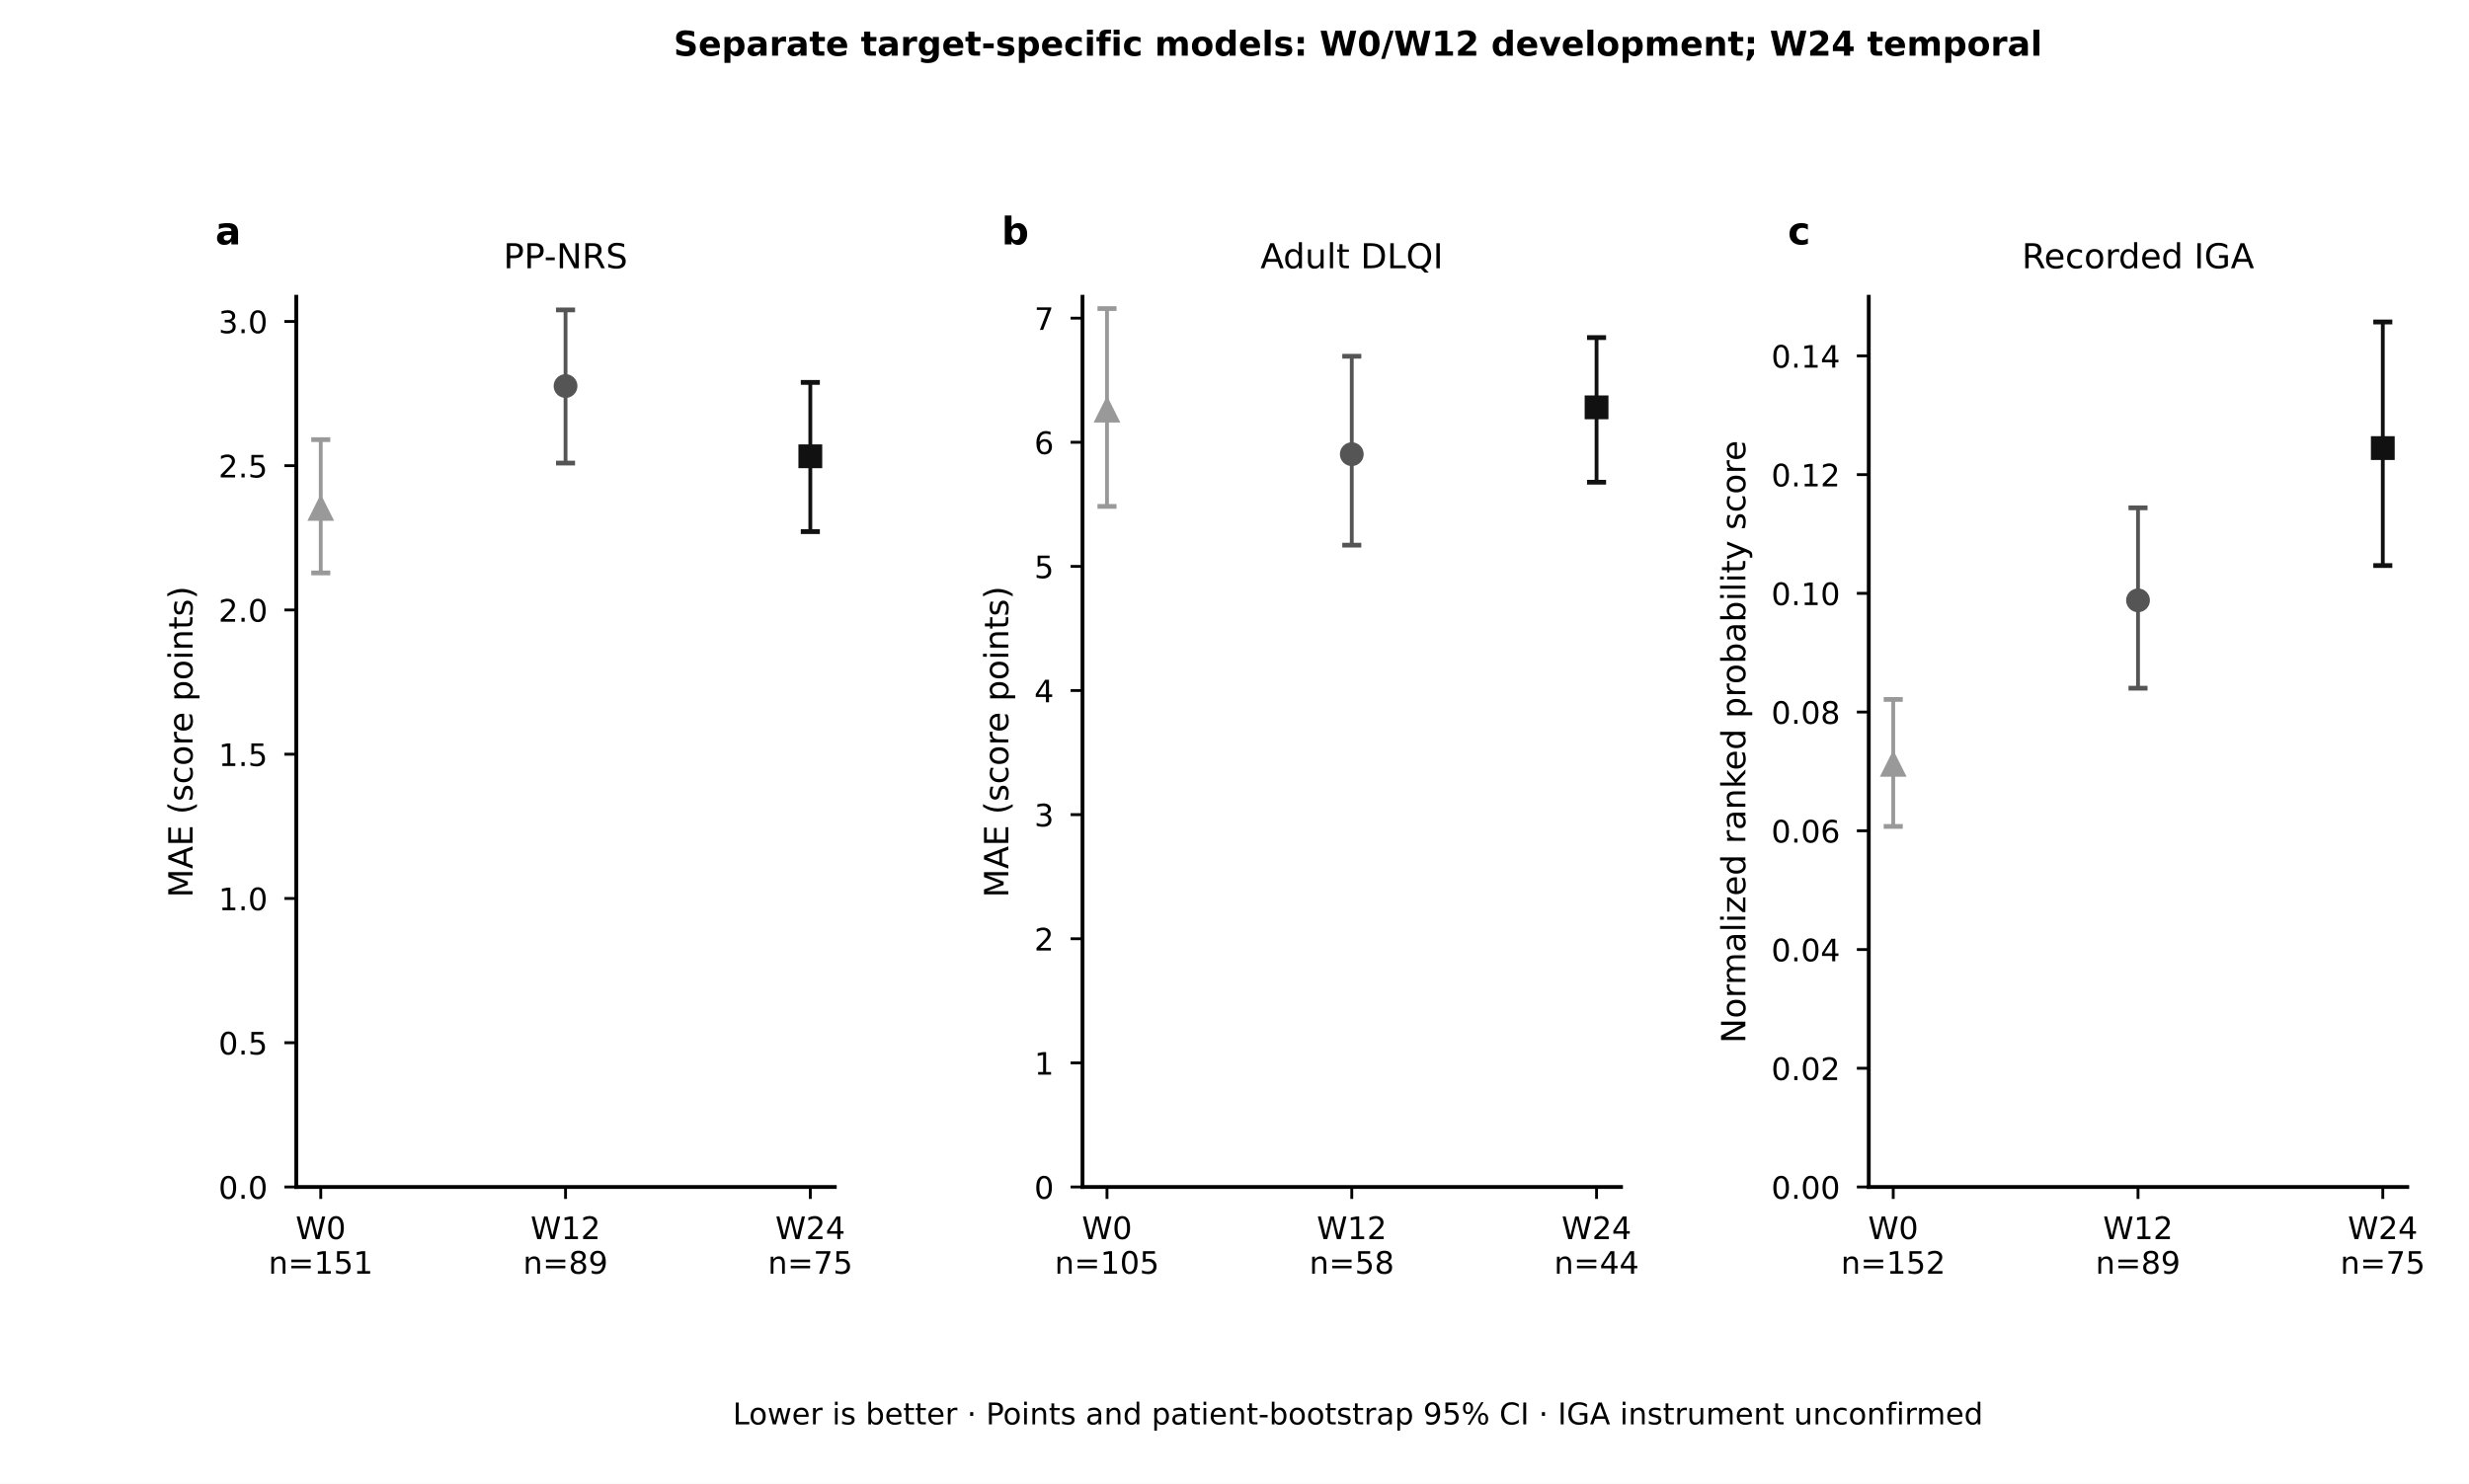
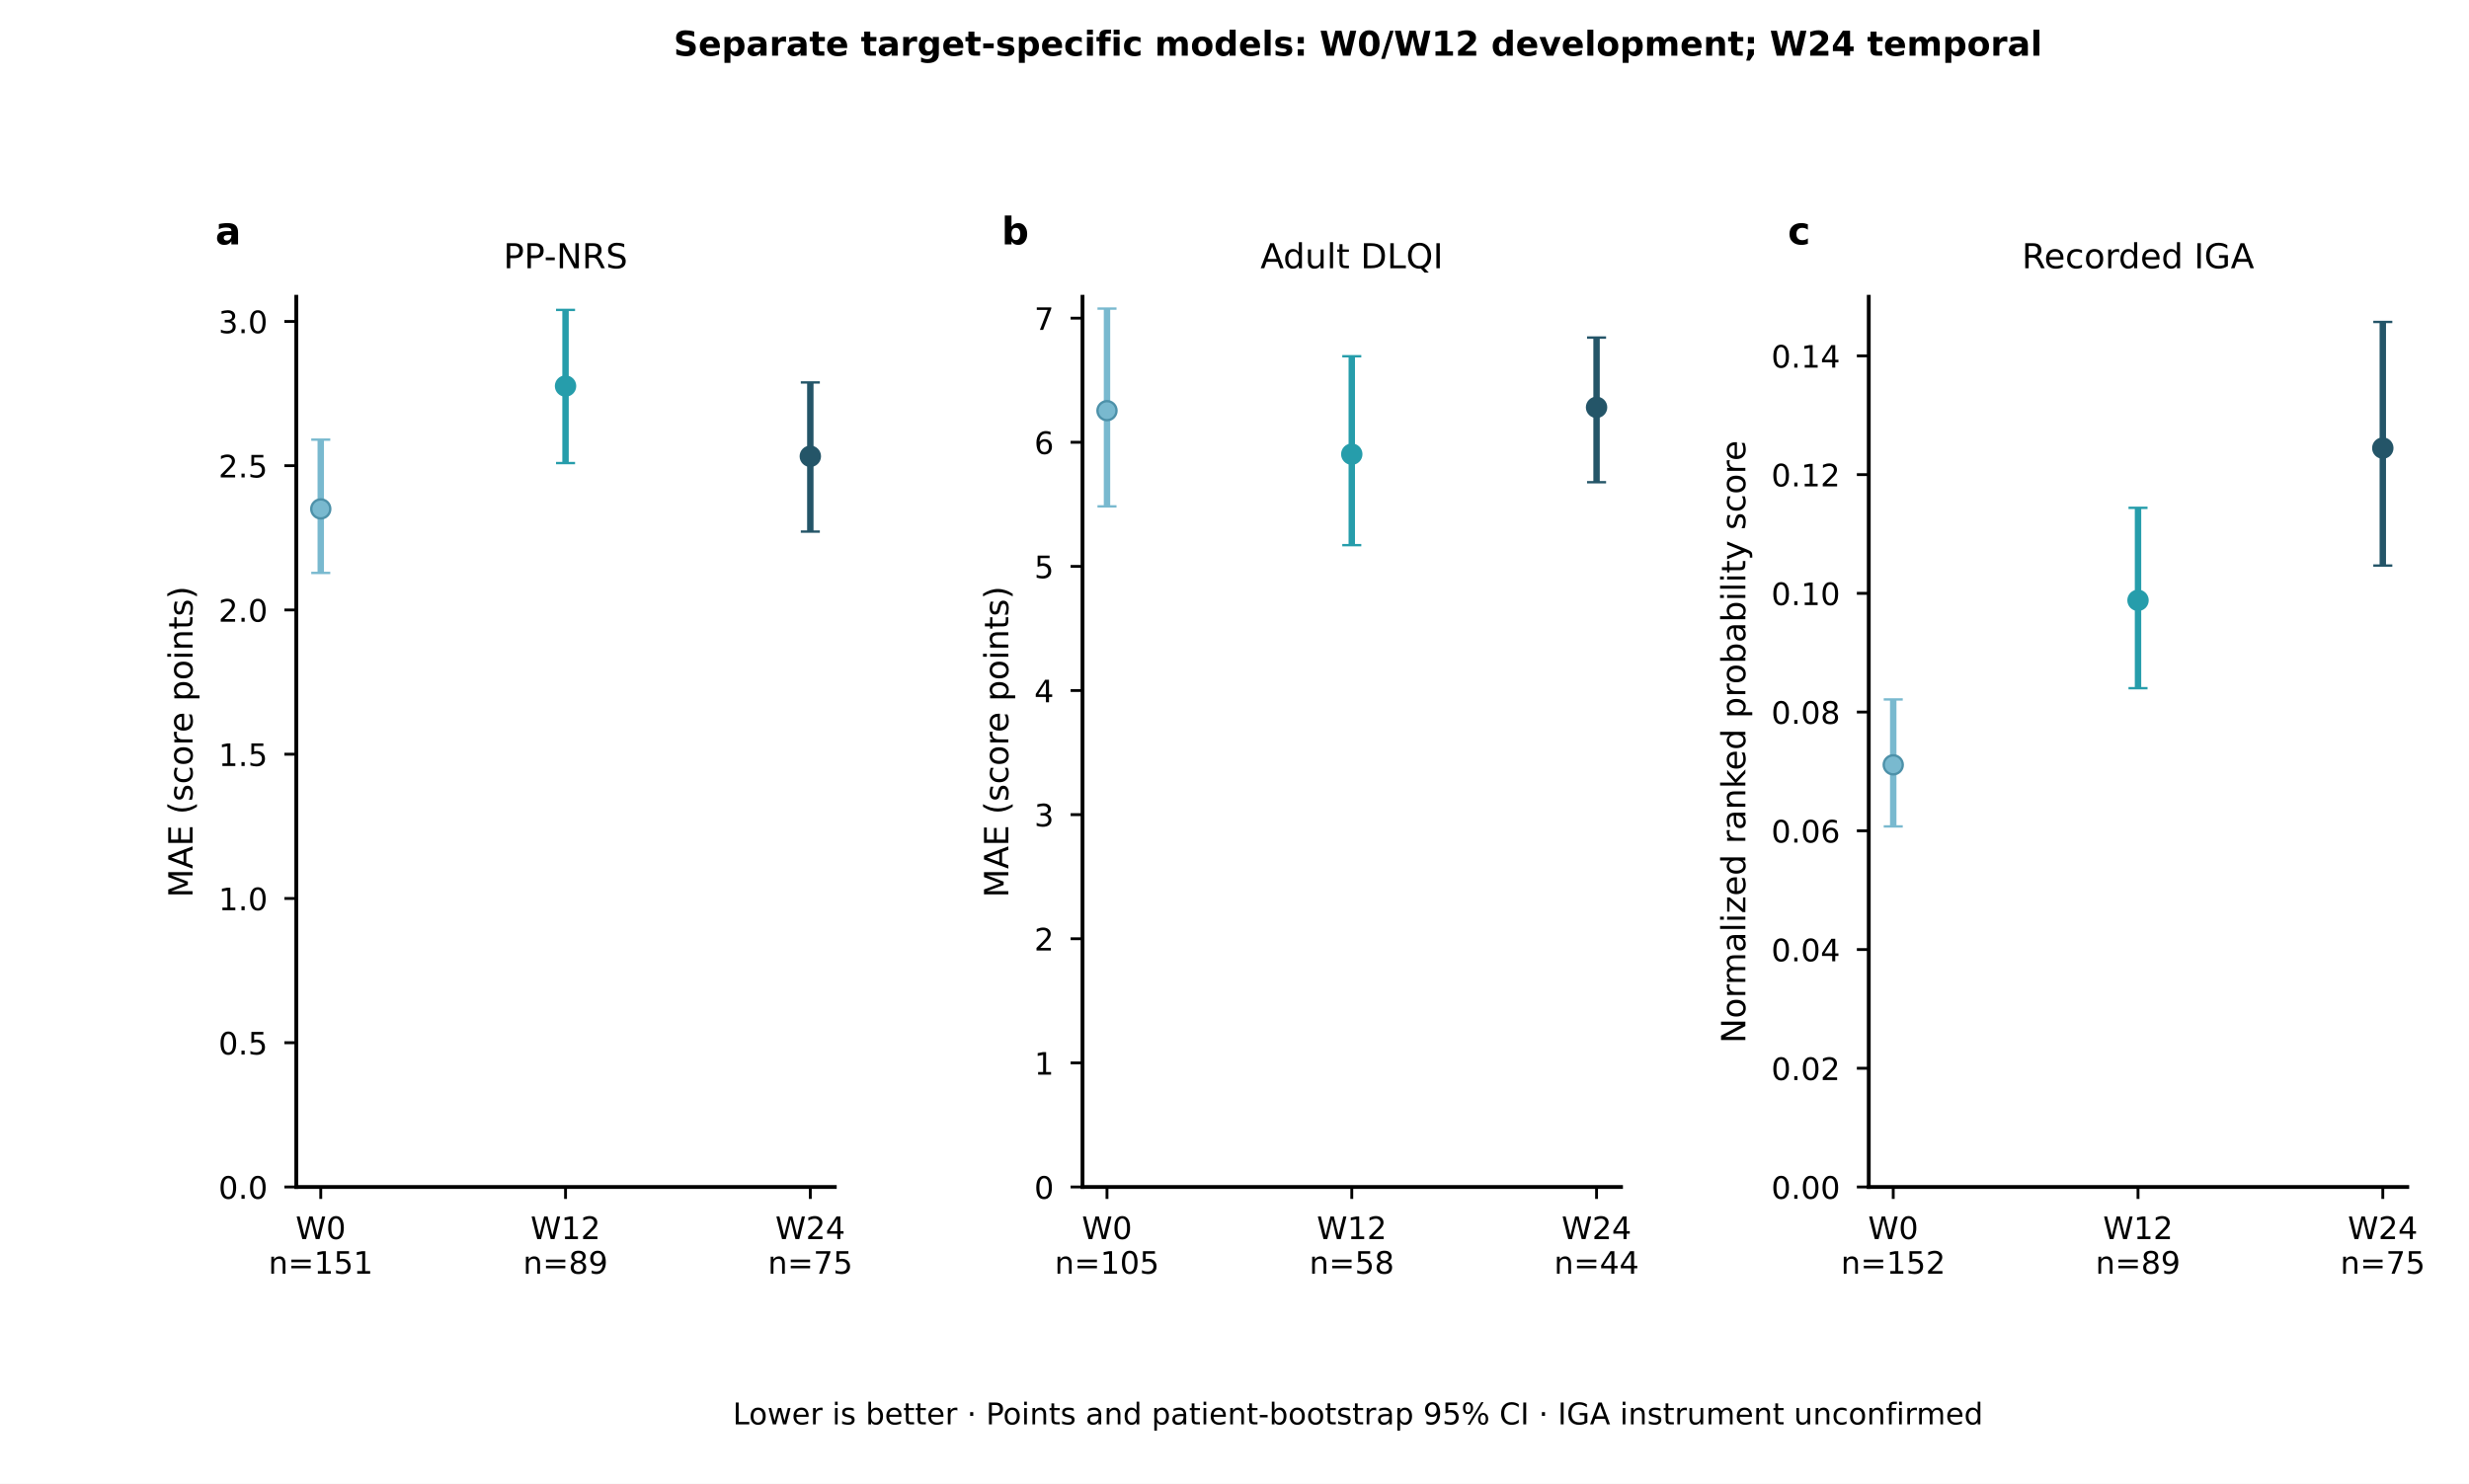
<svg xmlns="http://www.w3.org/2000/svg" xmlns:xlink="http://www.w3.org/1999/xlink" width="518.74pt" height="311.811pt" viewBox="0 0 518.74 311.811" version="1.1">
  <defs>
    <style type="text/css">*{stroke-linejoin: round; stroke-linecap: butt}</style>
  </defs>
  <g id="figure_1">
    <g id="patch_1">
      <path d="M 0 311.811  L 518.74 311.811  L 518.74 0  L 0 0  z " style="fill: #ffffff" />
    </g>
    <g id="axes_1">
      <g id="patch_2">
        <path d="M 62.249 249.449  L 175.392 249.449  L 175.392 62.362  L 62.249 62.362  z " style="fill: #ffffff" />
      </g>
      <g id="matplotlib.axis_1">
        <g id="xtick_1">
          <g id="line2d_1">
            <defs>
-               <path id="mdbdb664452" d="M 0 0  L 0 2.5  " style="stroke: #000000; stroke-width: 0.6" />
+               <path id="m03603845e8" d="M 0 0  L 0 2.5  " style="stroke: #000000; stroke-width: 0.6" />
            </defs>
            <g>
-               <use xlink:href="#mdbdb664452" x="67.392" y="249.449" style="stroke: #000000; stroke-width: 0.6" />
+               <use xlink:href="#m03603845e8" x="67.392" y="249.449" style="stroke: #000000; stroke-width: 0.6" />
            </g>
          </g>
          <g id="text_1">
            <text style="font: 6.5px 'DejaVu Sans'" transform="translate(62.11046 260.3878)">W0</text>
            <text style="font: 6.5px 'DejaVu Sans'" transform="translate(56.40519 267.6664)">n=151</text>
          </g>
        </g>
        <g id="xtick_2">
          <g id="line2d_2">
            <g>
-               <use xlink:href="#mdbdb664452" x="118.821" y="249.449" style="stroke: #000000; stroke-width: 0.6" />
+               <use xlink:href="#m03603845e8" x="118.821" y="249.449" style="stroke: #000000; stroke-width: 0.6" />
            </g>
          </g>
          <g id="text_2">
            <text style="font: 6.5px 'DejaVu Sans'" transform="translate(111.4715 260.3878)">W12</text>
            <text style="font: 6.5px 'DejaVu Sans'" transform="translate(109.9019 267.6664)">n=89</text>
          </g>
        </g>
        <g id="xtick_3">
          <g id="line2d_3">
            <g>
-               <use xlink:href="#mdbdb664452" x="170.25" y="249.449" style="stroke: #000000; stroke-width: 0.6" />
+               <use xlink:href="#m03603845e8" x="170.25" y="249.449" style="stroke: #000000; stroke-width: 0.6" />
            </g>
          </g>
          <g id="text_3">
            <text style="font: 6.5px 'DejaVu Sans'" transform="translate(162.9004 260.3878)">W24</text>
            <text style="font: 6.5px 'DejaVu Sans'" transform="translate(161.3308 267.6664)">n=75</text>
          </g>
        </g>
      </g>
      <g id="matplotlib.axis_2">
        <g id="ytick_1">
          <g id="line2d_4">
            <defs>
-               <path id="ma540583d30" d="M 0 0  L -2.5 0  " style="stroke: #000000; stroke-width: 0.6" />
+               <path id="m596a299bee" d="M 0 0  L -2.5 0  " style="stroke: #000000; stroke-width: 0.6" />
            </defs>
            <g>
-               <use xlink:href="#ma540583d30" x="62.249" y="249.449" style="stroke: #000000; stroke-width: 0.6" />
+               <use xlink:href="#m596a299bee" x="62.249" y="249.449" style="stroke: #000000; stroke-width: 0.6" />
            </g>
          </g>
          <g id="text_4">
            <text style="font: 6.5px 'DejaVu Sans'; text-anchor: end" x="56.249" y="251.918" transform="rotate(-0 56.24882 251.9183)">0.0</text>
          </g>
        </g>
        <g id="ytick_2">
          <g id="line2d_5">
            <g>
-               <use xlink:href="#ma540583d30" x="62.249" y="219.132" style="stroke: #000000; stroke-width: 0.6" />
+               <use xlink:href="#m596a299bee" x="62.249" y="219.132" style="stroke: #000000; stroke-width: 0.6" />
            </g>
          </g>
          <g id="text_5">
            <text style="font: 6.5px 'DejaVu Sans'; text-anchor: end" x="56.249" y="221.602" transform="rotate(-0 56.24882 221.6018)">0.5</text>
          </g>
        </g>
        <g id="ytick_3">
          <g id="line2d_6">
            <g>
-               <use xlink:href="#ma540583d30" x="62.249" y="188.816" style="stroke: #000000; stroke-width: 0.6" />
+               <use xlink:href="#m596a299bee" x="62.249" y="188.816" style="stroke: #000000; stroke-width: 0.6" />
            </g>
          </g>
          <g id="text_6">
            <text style="font: 6.5px 'DejaVu Sans'; text-anchor: end" x="56.249" y="191.285" transform="rotate(-0 56.24882 191.2852)">1.0</text>
          </g>
        </g>
        <g id="ytick_4">
          <g id="line2d_7">
            <g>
-               <use xlink:href="#ma540583d30" x="62.249" y="158.499" style="stroke: #000000; stroke-width: 0.6" />
+               <use xlink:href="#m596a299bee" x="62.249" y="158.499" style="stroke: #000000; stroke-width: 0.6" />
            </g>
          </g>
          <g id="text_7">
            <text style="font: 6.5px 'DejaVu Sans'; text-anchor: end" x="56.249" y="160.969" transform="rotate(-0 56.24882 160.9687)">1.5</text>
          </g>
        </g>
        <g id="ytick_5">
          <g id="line2d_8">
            <g>
-               <use xlink:href="#ma540583d30" x="62.249" y="128.183" style="stroke: #000000; stroke-width: 0.6" />
+               <use xlink:href="#m596a299bee" x="62.249" y="128.183" style="stroke: #000000; stroke-width: 0.6" />
            </g>
          </g>
          <g id="text_8">
            <text style="font: 6.5px 'DejaVu Sans'; text-anchor: end" x="56.249" y="130.652" transform="rotate(-0 56.24882 130.6522)">2.0</text>
          </g>
        </g>
        <g id="ytick_6">
          <g id="line2d_9">
            <g>
-               <use xlink:href="#ma540583d30" x="62.249" y="97.866" style="stroke: #000000; stroke-width: 0.6" />
+               <use xlink:href="#m596a299bee" x="62.249" y="97.866" style="stroke: #000000; stroke-width: 0.6" />
            </g>
          </g>
          <g id="text_9">
            <text style="font: 6.5px 'DejaVu Sans'; text-anchor: end" x="56.249" y="100.336" transform="rotate(-0 56.24882 100.3356)">2.5</text>
          </g>
        </g>
        <g id="ytick_7">
          <g id="line2d_10">
            <g>
-               <use xlink:href="#ma540583d30" x="62.249" y="67.55" style="stroke: #000000; stroke-width: 0.6" />
+               <use xlink:href="#m596a299bee" x="62.249" y="67.55" style="stroke: #000000; stroke-width: 0.6" />
            </g>
          </g>
          <g id="text_10">
            <text style="font: 6.5px 'DejaVu Sans'; text-anchor: end" x="56.249" y="70.019" transform="rotate(-0 56.24882 70.01911)">3.0</text>
          </g>
        </g>
        <g id="text_11">
          <text style="font: 7px 'DejaVu Sans'; text-anchor: middle" x="40.456" y="155.906" transform="rotate(-90 40.45601 155.9055)">MAE (score points)</text>
        </g>
      </g>
      <g id="LineCollection_1">
-         <path d="M 67.392 120.4  L 67.392 92.392  " clip-path="url(#p776636a795)" style="fill: none; stroke: #999999; stroke-width: 0.8" />
+         <path d="M 67.392 120.4  L 67.392 92.392  " clip-path="url(#pbb0f44b92b)" style="fill: none; stroke: #79b9cf; stroke-width: 1.35" />
      </g>
      <g id="line2d_11">
        <defs>
-           <path id="mdc7b68cb32" d="M 2 0  L -2 -0  " style="stroke: #999999" />
+           <path id="m34bce5c0b5" d="M 2 0  L -2 -0  " style="stroke: #79b9cf; stroke-width: 0.5" />
        </defs>
-         <g clip-path="url(#p776636a795)">
-           <use xlink:href="#mdc7b68cb32" x="67.392" y="120.4" style="fill: #999999; stroke: #999999" />
+         <g clip-path="url(#pbb0f44b92b)">
+           <use xlink:href="#m34bce5c0b5" x="67.392" y="120.4" style="fill: #79b9cf; stroke: #79b9cf; stroke-width: 0.5" />
        </g>
      </g>
      <g id="line2d_12">
-         <g clip-path="url(#p776636a795)">
-           <use xlink:href="#mdc7b68cb32" x="67.392" y="92.392" style="fill: #999999; stroke: #999999" />
+         <g clip-path="url(#pbb0f44b92b)">
+           <use xlink:href="#m34bce5c0b5" x="67.392" y="92.392" style="fill: #79b9cf; stroke: #79b9cf; stroke-width: 0.5" />
        </g>
      </g>
      <g id="LineCollection_2">
-         <path d="M 118.821 97.315  L 118.821 65.126  " clip-path="url(#p776636a795)" style="fill: none; stroke: #555555; stroke-width: 0.8" />
+         <path d="M 118.821 97.315  L 118.821 65.126  " clip-path="url(#pbb0f44b92b)" style="fill: none; stroke: #269dab; stroke-width: 1.35" />
      </g>
      <g id="line2d_13">
        <defs>
-           <path id="mad5e2e0b07" d="M 2 0  L -2 -0  " style="stroke: #555555" />
+           <path id="ma829494dc9" d="M 2 0  L -2 -0  " style="stroke: #269dab; stroke-width: 0.5" />
        </defs>
-         <g clip-path="url(#p776636a795)">
-           <use xlink:href="#mad5e2e0b07" x="118.821" y="97.315" style="fill: #555555; stroke: #555555" />
+         <g clip-path="url(#pbb0f44b92b)">
+           <use xlink:href="#ma829494dc9" x="118.821" y="97.315" style="fill: #269dab; stroke: #269dab; stroke-width: 0.5" />
        </g>
      </g>
      <g id="line2d_14">
-         <g clip-path="url(#p776636a795)">
-           <use xlink:href="#mad5e2e0b07" x="118.821" y="65.126" style="fill: #555555; stroke: #555555" />
+         <g clip-path="url(#pbb0f44b92b)">
+           <use xlink:href="#ma829494dc9" x="118.821" y="65.126" style="fill: #269dab; stroke: #269dab; stroke-width: 0.5" />
        </g>
      </g>
      <g id="LineCollection_3">
-         <path d="M 170.25 111.722  L 170.25 80.364  " clip-path="url(#p776636a795)" style="fill: none; stroke: #111111; stroke-width: 0.8" />
+         <path d="M 170.25 111.722  L 170.25 80.364  " clip-path="url(#pbb0f44b92b)" style="fill: none; stroke: #245568; stroke-width: 1.35" />
      </g>
      <g id="line2d_15">
        <defs>
-           <path id="m546380ed61" d="M 2 0  L -2 -0  " style="stroke: #111111" />
+           <path id="mb46ee877a1" d="M 2 0  L -2 -0  " style="stroke: #245568; stroke-width: 0.5" />
        </defs>
-         <g clip-path="url(#p776636a795)">
-           <use xlink:href="#m546380ed61" x="170.25" y="111.722" style="fill: #111111; stroke: #111111" />
+         <g clip-path="url(#pbb0f44b92b)">
+           <use xlink:href="#mb46ee877a1" x="170.25" y="111.722" style="fill: #245568; stroke: #245568; stroke-width: 0.5" />
        </g>
      </g>
      <g id="line2d_16">
-         <g clip-path="url(#p776636a795)">
-           <use xlink:href="#m546380ed61" x="170.25" y="80.364" style="fill: #111111; stroke: #111111" />
+         <g clip-path="url(#pbb0f44b92b)">
+           <use xlink:href="#mb46ee877a1" x="170.25" y="80.364" style="fill: #245568; stroke: #245568; stroke-width: 0.5" />
        </g>
      </g>
      <g id="line2d_17">
        <defs>
-           <path id="mab1621a4e6" d="M 0 -2  L -2 2  L 2 2  z " style="stroke: #999999; stroke-linejoin: miter" />
+           <path id="mb75687a0d6" d="M 0 2  C 0.53 2 1.039 1.789 1.414 1.414  C 1.789 1.039 2 0.53 2 0  C 2 -0.53 1.789 -1.039 1.414 -1.414  C 1.039 -1.789 0.53 -2 0 -2  C -0.53 -2 -1.039 -1.789 -1.414 -1.414  C -1.789 -1.039 -2 -0.53 -2 0  C -2 0.53 -1.789 1.039 -1.414 1.414  C -1.039 1.789 -0.53 2 0 2  z " style="stroke: #4d91a9; stroke-width: 0.5" />
        </defs>
-         <g clip-path="url(#p776636a795)">
-           <use xlink:href="#mab1621a4e6" x="67.392" y="106.948" style="fill: #999999; stroke: #999999; stroke-linejoin: miter" />
+         <g clip-path="url(#pbb0f44b92b)">
+           <use xlink:href="#mb75687a0d6" x="67.392" y="106.948" style="fill: #79b9cf; stroke: #4d91a9; stroke-width: 0.5" />
        </g>
      </g>
      <g id="line2d_18">
        <defs>
-           <path id="m9504ce3e5e" d="M 0 2  C 0.53 2 1.039 1.789 1.414 1.414  C 1.789 1.039 2 0.53 2 0  C 2 -0.53 1.789 -1.039 1.414 -1.414  C 1.039 -1.789 0.53 -2 0 -2  C -0.53 -2 -1.039 -1.789 -1.414 -1.414  C -1.789 -1.039 -2 -0.53 -2 0  C -2 0.53 -1.789 1.039 -1.414 1.414  C -1.039 1.789 -0.53 2 0 2  z " style="stroke: #555555" />
+           <path id="m7e195b3865" d="M 0 2  C 0.53 2 1.039 1.789 1.414 1.414  C 1.789 1.039 2 0.53 2 0  C 2 -0.53 1.789 -1.039 1.414 -1.414  C 1.039 -1.789 0.53 -2 0 -2  C -0.53 -2 -1.039 -1.789 -1.414 -1.414  C -1.789 -1.039 -2 -0.53 -2 0  C -2 0.53 -1.789 1.039 -1.414 1.414  C -1.039 1.789 -0.53 2 0 2  z " style="stroke: #269dab; stroke-width: 0.5" />
        </defs>
-         <g clip-path="url(#p776636a795)">
-           <use xlink:href="#m9504ce3e5e" x="118.821" y="81.128" style="fill: #555555; stroke: #555555" />
+         <g clip-path="url(#pbb0f44b92b)">
+           <use xlink:href="#m7e195b3865" x="118.821" y="81.128" style="fill: #269dab; stroke: #269dab; stroke-width: 0.5" />
        </g>
      </g>
      <g id="line2d_19">
        <defs>
-           <path id="mf631a1a71f" d="M -2 2  L 2 2  L 2 -2  L -2 -2  z " style="stroke: #111111; stroke-linejoin: miter" />
+           <path id="ma9da20306e" d="M 0 2  C 0.53 2 1.039 1.789 1.414 1.414  C 1.789 1.039 2 0.53 2 0  C 2 -0.53 1.789 -1.039 1.414 -1.414  C 1.039 -1.789 0.53 -2 0 -2  C -0.53 -2 -1.039 -1.789 -1.414 -1.414  C -1.789 -1.039 -2 -0.53 -2 0  C -2 0.53 -1.789 1.039 -1.414 1.414  C -1.039 1.789 -0.53 2 0 2  z " style="stroke: #245568; stroke-width: 0.5" />
        </defs>
-         <g clip-path="url(#p776636a795)">
-           <use xlink:href="#mf631a1a71f" x="170.25" y="95.89" style="fill: #111111; stroke: #111111; stroke-linejoin: miter" />
+         <g clip-path="url(#pbb0f44b92b)">
+           <use xlink:href="#ma9da20306e" x="170.25" y="95.89" style="fill: #245568; stroke: #245568; stroke-width: 0.5" />
        </g>
      </g>
      <g id="patch_3">
        <path d="M 62.249 249.449  L 62.249 62.362  " style="fill: none; stroke: #000000; stroke-width: 0.8; stroke-linejoin: miter; stroke-linecap: square" />
      </g>
      <g id="patch_4">
        <path d="M 62.249 249.449  L 175.392 249.449  " style="fill: none; stroke: #000000; stroke-width: 0.8; stroke-linejoin: miter; stroke-linecap: square" />
      </g>
      <g id="text_12">
        <text style="font: 700 8px 'DejaVu Sans'; text-anchor: start" x="45.249" y="51.362" transform="rotate(-0 45.24882 51.36221)">a</text>
      </g>
      <g id="text_13">
        <text style="font: 7.2px 'DejaVu Sans'; text-anchor: middle" x="118.821" y="56.362" transform="rotate(-0 118.8206 56.36221)">PP-NRS</text>
      </g>
    </g>
    <g id="axes_2">
      <g id="patch_5">
        <path d="M 227.438 249.449  L 340.582 249.449  L 340.582 62.362  L 227.438 62.362  z " style="fill: #ffffff" />
      </g>
      <g id="matplotlib.axis_3">
        <g id="xtick_4">
          <g id="line2d_20">
            <g>
-               <use xlink:href="#mdbdb664452" x="232.581" y="249.449" style="stroke: #000000; stroke-width: 0.6" />
+               <use xlink:href="#m03603845e8" x="232.581" y="249.449" style="stroke: #000000; stroke-width: 0.6" />
            </g>
          </g>
          <g id="text_14">
            <text style="font: 6.5px 'DejaVu Sans'" transform="translate(227.3001 260.3878)">W0</text>
            <text style="font: 6.5px 'DejaVu Sans'" transform="translate(221.5948 267.6664)">n=105</text>
          </g>
        </g>
        <g id="xtick_5">
          <g id="line2d_21">
            <g>
-               <use xlink:href="#mdbdb664452" x="284.01" y="249.449" style="stroke: #000000; stroke-width: 0.6" />
+               <use xlink:href="#m03603845e8" x="284.01" y="249.449" style="stroke: #000000; stroke-width: 0.6" />
            </g>
          </g>
          <g id="text_15">
            <text style="font: 6.5px 'DejaVu Sans'" transform="translate(276.6612 260.3878)">W12</text>
            <text style="font: 6.5px 'DejaVu Sans'" transform="translate(275.0915 267.6664)">n=58</text>
          </g>
        </g>
        <g id="xtick_6">
          <g id="line2d_22">
            <g>
-               <use xlink:href="#mdbdb664452" x="335.439" y="249.449" style="stroke: #000000; stroke-width: 0.6" />
+               <use xlink:href="#m03603845e8" x="335.439" y="249.449" style="stroke: #000000; stroke-width: 0.6" />
            </g>
          </g>
          <g id="text_16">
            <text style="font: 6.5px 'DejaVu Sans'" transform="translate(328.0901 260.3878)">W24</text>
            <text style="font: 6.5px 'DejaVu Sans'" transform="translate(326.5204 267.6664)">n=44</text>
          </g>
        </g>
      </g>
      <g id="matplotlib.axis_4">
        <g id="ytick_8">
          <g id="line2d_23">
            <g>
-               <use xlink:href="#ma540583d30" x="227.438" y="249.449" style="stroke: #000000; stroke-width: 0.6" />
+               <use xlink:href="#m596a299bee" x="227.438" y="249.449" style="stroke: #000000; stroke-width: 0.6" />
            </g>
          </g>
          <g id="text_17">
            <text style="font: 6.5px 'DejaVu Sans'; text-anchor: end" x="221.438" y="251.918" transform="rotate(-0 221.4384 251.9183)">0</text>
          </g>
        </g>
        <g id="ytick_9">
          <g id="line2d_24">
            <g>
-               <use xlink:href="#ma540583d30" x="227.438" y="223.365" style="stroke: #000000; stroke-width: 0.6" />
+               <use xlink:href="#m596a299bee" x="227.438" y="223.365" style="stroke: #000000; stroke-width: 0.6" />
            </g>
          </g>
          <g id="text_18">
            <text style="font: 6.5px 'DejaVu Sans'; text-anchor: end" x="221.438" y="225.834" transform="rotate(-0 221.4384 225.8344)">1</text>
          </g>
        </g>
        <g id="ytick_10">
          <g id="line2d_25">
            <g>
-               <use xlink:href="#ma540583d30" x="227.438" y="197.281" style="stroke: #000000; stroke-width: 0.6" />
+               <use xlink:href="#m596a299bee" x="227.438" y="197.281" style="stroke: #000000; stroke-width: 0.6" />
            </g>
          </g>
          <g id="text_19">
            <text style="font: 6.5px 'DejaVu Sans'; text-anchor: end" x="221.438" y="199.75" transform="rotate(-0 221.4384 199.7504)">2</text>
          </g>
        </g>
        <g id="ytick_11">
          <g id="line2d_26">
            <g>
-               <use xlink:href="#ma540583d30" x="227.438" y="171.197" style="stroke: #000000; stroke-width: 0.6" />
+               <use xlink:href="#m596a299bee" x="227.438" y="171.197" style="stroke: #000000; stroke-width: 0.6" />
            </g>
          </g>
          <g id="text_20">
            <text style="font: 6.5px 'DejaVu Sans'; text-anchor: end" x="221.438" y="173.666" transform="rotate(-0 221.4384 173.6665)">3</text>
          </g>
        </g>
        <g id="ytick_12">
          <g id="line2d_27">
            <g>
-               <use xlink:href="#ma540583d30" x="227.438" y="145.113" style="stroke: #000000; stroke-width: 0.6" />
+               <use xlink:href="#m596a299bee" x="227.438" y="145.113" style="stroke: #000000; stroke-width: 0.6" />
            </g>
          </g>
          <g id="text_21">
            <text style="font: 6.5px 'DejaVu Sans'; text-anchor: end" x="221.438" y="147.583" transform="rotate(-0 221.4384 147.5825)">4</text>
          </g>
        </g>
        <g id="ytick_13">
          <g id="line2d_28">
            <g>
-               <use xlink:href="#ma540583d30" x="227.438" y="119.029" style="stroke: #000000; stroke-width: 0.6" />
+               <use xlink:href="#m596a299bee" x="227.438" y="119.029" style="stroke: #000000; stroke-width: 0.6" />
            </g>
          </g>
          <g id="text_22">
            <text style="font: 6.5px 'DejaVu Sans'; text-anchor: end" x="221.438" y="121.499" transform="rotate(-0 221.4384 121.4986)">5</text>
          </g>
        </g>
        <g id="ytick_14">
          <g id="line2d_29">
            <g>
-               <use xlink:href="#ma540583d30" x="227.438" y="92.945" style="stroke: #000000; stroke-width: 0.6" />
+               <use xlink:href="#m596a299bee" x="227.438" y="92.945" style="stroke: #000000; stroke-width: 0.6" />
            </g>
          </g>
          <g id="text_23">
            <text style="font: 6.5px 'DejaVu Sans'; text-anchor: end" x="221.438" y="95.415" transform="rotate(-0 221.4384 95.41462)">6</text>
          </g>
        </g>
        <g id="ytick_15">
          <g id="line2d_30">
            <g>
-               <use xlink:href="#ma540583d30" x="227.438" y="66.861" style="stroke: #000000; stroke-width: 0.6" />
+               <use xlink:href="#m596a299bee" x="227.438" y="66.861" style="stroke: #000000; stroke-width: 0.6" />
            </g>
          </g>
          <g id="text_24">
            <text style="font: 6.5px 'DejaVu Sans'; text-anchor: end" x="221.438" y="69.331" transform="rotate(-0 221.4384 69.33067)">7</text>
          </g>
        </g>
        <g id="text_25">
          <text style="font: 7px 'DejaVu Sans'; text-anchor: middle" x="211.847" y="155.906" transform="rotate(-90 211.847 155.9055)">MAE (score points)</text>
        </g>
      </g>
      <g id="LineCollection_4">
-         <path d="M 232.581 106.415  L 232.581 64.848  " clip-path="url(#p805b718a50)" style="fill: none; stroke: #999999; stroke-width: 0.8" />
+         <path d="M 232.581 106.415  L 232.581 64.848  " clip-path="url(#p18b8a210c7)" style="fill: none; stroke: #79b9cf; stroke-width: 1.35" />
      </g>
      <g id="line2d_31">
-         <g clip-path="url(#p805b718a50)">
-           <use xlink:href="#mdc7b68cb32" x="232.581" y="106.415" style="fill: #999999; stroke: #999999" />
+         <g clip-path="url(#p18b8a210c7)">
+           <use xlink:href="#m34bce5c0b5" x="232.581" y="106.415" style="fill: #79b9cf; stroke: #79b9cf; stroke-width: 0.5" />
        </g>
      </g>
      <g id="line2d_32">
-         <g clip-path="url(#p805b718a50)">
-           <use xlink:href="#mdc7b68cb32" x="232.581" y="64.848" style="fill: #999999; stroke: #999999" />
+         <g clip-path="url(#p18b8a210c7)">
+           <use xlink:href="#m34bce5c0b5" x="232.581" y="64.848" style="fill: #79b9cf; stroke: #79b9cf; stroke-width: 0.5" />
        </g>
      </g>
      <g id="LineCollection_5">
-         <path d="M 284.01 114.57  L 284.01 74.863  " clip-path="url(#p805b718a50)" style="fill: none; stroke: #555555; stroke-width: 0.8" />
+         <path d="M 284.01 114.57  L 284.01 74.863  " clip-path="url(#p18b8a210c7)" style="fill: none; stroke: #269dab; stroke-width: 1.35" />
      </g>
      <g id="line2d_33">
-         <g clip-path="url(#p805b718a50)">
-           <use xlink:href="#mad5e2e0b07" x="284.01" y="114.57" style="fill: #555555; stroke: #555555" />
+         <g clip-path="url(#p18b8a210c7)">
+           <use xlink:href="#ma829494dc9" x="284.01" y="114.57" style="fill: #269dab; stroke: #269dab; stroke-width: 0.5" />
        </g>
      </g>
      <g id="line2d_34">
-         <g clip-path="url(#p805b718a50)">
-           <use xlink:href="#mad5e2e0b07" x="284.01" y="74.863" style="fill: #555555; stroke: #555555" />
+         <g clip-path="url(#p18b8a210c7)">
+           <use xlink:href="#ma829494dc9" x="284.01" y="74.863" style="fill: #269dab; stroke: #269dab; stroke-width: 0.5" />
        </g>
      </g>
      <g id="LineCollection_6">
-         <path d="M 335.439 101.342  L 335.439 70.943  " clip-path="url(#p805b718a50)" style="fill: none; stroke: #111111; stroke-width: 0.8" />
+         <path d="M 335.439 101.342  L 335.439 70.943  " clip-path="url(#p18b8a210c7)" style="fill: none; stroke: #245568; stroke-width: 1.35" />
      </g>
      <g id="line2d_35">
-         <g clip-path="url(#p805b718a50)">
-           <use xlink:href="#m546380ed61" x="335.439" y="101.342" style="fill: #111111; stroke: #111111" />
+         <g clip-path="url(#p18b8a210c7)">
+           <use xlink:href="#mb46ee877a1" x="335.439" y="101.342" style="fill: #245568; stroke: #245568; stroke-width: 0.5" />
        </g>
      </g>
      <g id="line2d_36">
-         <g clip-path="url(#p805b718a50)">
-           <use xlink:href="#m546380ed61" x="335.439" y="70.943" style="fill: #111111; stroke: #111111" />
+         <g clip-path="url(#p18b8a210c7)">
+           <use xlink:href="#mb46ee877a1" x="335.439" y="70.943" style="fill: #245568; stroke: #245568; stroke-width: 0.5" />
        </g>
      </g>
      <g id="line2d_37">
-         <g clip-path="url(#p805b718a50)">
-           <use xlink:href="#mab1621a4e6" x="232.581" y="86.301" style="fill: #999999; stroke: #999999; stroke-linejoin: miter" />
+         <g clip-path="url(#p18b8a210c7)">
+           <use xlink:href="#mb75687a0d6" x="232.581" y="86.301" style="fill: #79b9cf; stroke: #4d91a9; stroke-width: 0.5" />
        </g>
      </g>
      <g id="line2d_38">
-         <g clip-path="url(#p805b718a50)">
-           <use xlink:href="#m9504ce3e5e" x="284.01" y="95.446" style="fill: #555555; stroke: #555555" />
+         <g clip-path="url(#p18b8a210c7)">
+           <use xlink:href="#m7e195b3865" x="284.01" y="95.446" style="fill: #269dab; stroke: #269dab; stroke-width: 0.5" />
        </g>
      </g>
      <g id="line2d_39">
-         <g clip-path="url(#p805b718a50)">
-           <use xlink:href="#mf631a1a71f" x="335.439" y="85.605" style="fill: #111111; stroke: #111111; stroke-linejoin: miter" />
+         <g clip-path="url(#p18b8a210c7)">
+           <use xlink:href="#ma9da20306e" x="335.439" y="85.605" style="fill: #245568; stroke: #245568; stroke-width: 0.5" />
        </g>
      </g>
      <g id="patch_6">
        <path d="M 227.438 249.449  L 227.438 62.362  " style="fill: none; stroke: #000000; stroke-width: 0.8; stroke-linejoin: miter; stroke-linecap: square" />
      </g>
      <g id="patch_7">
        <path d="M 227.438 249.449  L 340.582 249.449  " style="fill: none; stroke: #000000; stroke-width: 0.8; stroke-linejoin: miter; stroke-linecap: square" />
      </g>
      <g id="text_26">
        <text style="font: 700 8px 'DejaVu Sans'; text-anchor: start" x="210.438" y="51.362" transform="rotate(-0 210.4384 51.36221)">b</text>
      </g>
      <g id="text_27">
        <text style="font: 7.2px 'DejaVu Sans'; text-anchor: middle" x="284.01" y="56.362" transform="rotate(-0 284.0102 56.36221)">Adult DLQI</text>
      </g>
    </g>
    <g id="axes_3">
      <g id="patch_8">
        <path d="M 392.628 249.449  L 505.772 249.449  L 505.772 62.362  L 392.628 62.362  z " style="fill: #ffffff" />
      </g>
      <g id="matplotlib.axis_5">
        <g id="xtick_7">
          <g id="line2d_40">
            <g>
-               <use xlink:href="#mdbdb664452" x="397.771" y="249.449" style="stroke: #000000; stroke-width: 0.6" />
+               <use xlink:href="#m03603845e8" x="397.771" y="249.449" style="stroke: #000000; stroke-width: 0.6" />
            </g>
          </g>
          <g id="text_28">
            <text style="font: 6.5px 'DejaVu Sans'" transform="translate(392.4897 260.3878)">W0</text>
            <text style="font: 6.5px 'DejaVu Sans'" transform="translate(386.7844 267.6664)">n=152</text>
          </g>
        </g>
        <g id="xtick_8">
          <g id="line2d_41">
            <g>
-               <use xlink:href="#mdbdb664452" x="449.2" y="249.449" style="stroke: #000000; stroke-width: 0.6" />
+               <use xlink:href="#m03603845e8" x="449.2" y="249.449" style="stroke: #000000; stroke-width: 0.6" />
            </g>
          </g>
          <g id="text_29">
            <text style="font: 6.5px 'DejaVu Sans'" transform="translate(441.8508 260.3878)">W12</text>
            <text style="font: 6.5px 'DejaVu Sans'" transform="translate(440.2812 267.6664)">n=89</text>
          </g>
        </g>
        <g id="xtick_9">
          <g id="line2d_42">
            <g>
-               <use xlink:href="#mdbdb664452" x="500.629" y="249.449" style="stroke: #000000; stroke-width: 0.6" />
+               <use xlink:href="#m03603845e8" x="500.629" y="249.449" style="stroke: #000000; stroke-width: 0.6" />
            </g>
          </g>
          <g id="text_30">
            <text style="font: 6.5px 'DejaVu Sans'" transform="translate(493.2797 260.3878)">W24</text>
            <text style="font: 6.5px 'DejaVu Sans'" transform="translate(491.7101 267.6664)">n=75</text>
          </g>
        </g>
      </g>
      <g id="matplotlib.axis_6">
        <g id="ytick_16">
          <g id="line2d_43">
            <g>
-               <use xlink:href="#ma540583d30" x="392.628" y="249.449" style="stroke: #000000; stroke-width: 0.6" />
+               <use xlink:href="#m596a299bee" x="392.628" y="249.449" style="stroke: #000000; stroke-width: 0.6" />
            </g>
          </g>
          <g id="text_31">
            <text style="font: 6.5px 'DejaVu Sans'; text-anchor: end" x="386.628" y="251.918" transform="rotate(-0 386.6281 251.9183)">0.00</text>
          </g>
        </g>
        <g id="ytick_17">
          <g id="line2d_44">
            <g>
-               <use xlink:href="#ma540583d30" x="392.628" y="224.497" style="stroke: #000000; stroke-width: 0.6" />
+               <use xlink:href="#m596a299bee" x="392.628" y="224.497" style="stroke: #000000; stroke-width: 0.6" />
            </g>
          </g>
          <g id="text_32">
            <text style="font: 6.5px 'DejaVu Sans'; text-anchor: end" x="386.628" y="226.967" transform="rotate(-0 386.6281 226.9667)">0.02</text>
          </g>
        </g>
        <g id="ytick_18">
          <g id="line2d_45">
            <g>
-               <use xlink:href="#ma540583d30" x="392.628" y="199.546" style="stroke: #000000; stroke-width: 0.6" />
+               <use xlink:href="#m596a299bee" x="392.628" y="199.546" style="stroke: #000000; stroke-width: 0.6" />
            </g>
          </g>
          <g id="text_33">
            <text style="font: 6.5px 'DejaVu Sans'; text-anchor: end" x="386.628" y="202.015" transform="rotate(-0 386.6281 202.015)">0.04</text>
          </g>
        </g>
        <g id="ytick_19">
          <g id="line2d_46">
            <g>
-               <use xlink:href="#ma540583d30" x="392.628" y="174.594" style="stroke: #000000; stroke-width: 0.6" />
+               <use xlink:href="#m596a299bee" x="392.628" y="174.594" style="stroke: #000000; stroke-width: 0.6" />
            </g>
          </g>
          <g id="text_34">
            <text style="font: 6.5px 'DejaVu Sans'; text-anchor: end" x="386.628" y="177.063" transform="rotate(-0 386.6281 177.0634)">0.06</text>
          </g>
        </g>
        <g id="ytick_20">
          <g id="line2d_47">
            <g>
-               <use xlink:href="#ma540583d30" x="392.628" y="149.642" style="stroke: #000000; stroke-width: 0.6" />
+               <use xlink:href="#m596a299bee" x="392.628" y="149.642" style="stroke: #000000; stroke-width: 0.6" />
            </g>
          </g>
          <g id="text_35">
            <text style="font: 6.5px 'DejaVu Sans'; text-anchor: end" x="386.628" y="152.112" transform="rotate(-0 386.6281 152.1117)">0.08</text>
          </g>
        </g>
        <g id="ytick_21">
          <g id="line2d_48">
            <g>
-               <use xlink:href="#ma540583d30" x="392.628" y="124.691" style="stroke: #000000; stroke-width: 0.6" />
+               <use xlink:href="#m596a299bee" x="392.628" y="124.691" style="stroke: #000000; stroke-width: 0.6" />
            </g>
          </g>
          <g id="text_36">
            <text style="font: 6.5px 'DejaVu Sans'; text-anchor: end" x="386.628" y="127.16" transform="rotate(-0 386.6281 127.1601)">0.10</text>
          </g>
        </g>
        <g id="ytick_22">
          <g id="line2d_49">
            <g>
-               <use xlink:href="#ma540583d30" x="392.628" y="99.739" style="stroke: #000000; stroke-width: 0.6" />
+               <use xlink:href="#m596a299bee" x="392.628" y="99.739" style="stroke: #000000; stroke-width: 0.6" />
            </g>
          </g>
          <g id="text_37">
            <text style="font: 6.5px 'DejaVu Sans'; text-anchor: end" x="386.628" y="102.208" transform="rotate(-0 386.6281 102.2084)">0.12</text>
          </g>
        </g>
        <g id="ytick_23">
          <g id="line2d_50">
            <g>
-               <use xlink:href="#ma540583d30" x="392.628" y="74.787" style="stroke: #000000; stroke-width: 0.6" />
+               <use xlink:href="#m596a299bee" x="392.628" y="74.787" style="stroke: #000000; stroke-width: 0.6" />
            </g>
          </g>
          <g id="text_38">
            <text style="font: 6.5px 'DejaVu Sans'; text-anchor: end" x="386.628" y="77.257" transform="rotate(-0 386.6281 77.25676)">0.14</text>
          </g>
        </g>
        <g id="text_39">
          <text style="font: 7px 'DejaVu Sans'; text-anchor: middle" x="366.7" y="155.906" transform="rotate(-90 366.6996 155.9055)">Normalized ranked probability score</text>
        </g>
      </g>
      <g id="LineCollection_7">
-         <path d="M 397.771 173.673  L 397.771 146.991  " clip-path="url(#pdb0a57f307)" style="fill: none; stroke: #999999; stroke-width: 0.8" />
+         <path d="M 397.771 173.673  L 397.771 146.991  " clip-path="url(#p758dedc518)" style="fill: none; stroke: #79b9cf; stroke-width: 1.35" />
      </g>
      <g id="line2d_51">
-         <g clip-path="url(#pdb0a57f307)">
-           <use xlink:href="#mdc7b68cb32" x="397.771" y="173.673" style="fill: #999999; stroke: #999999" />
+         <g clip-path="url(#p758dedc518)">
+           <use xlink:href="#m34bce5c0b5" x="397.771" y="173.673" style="fill: #79b9cf; stroke: #79b9cf; stroke-width: 0.5" />
        </g>
      </g>
      <g id="line2d_52">
-         <g clip-path="url(#pdb0a57f307)">
-           <use xlink:href="#mdc7b68cb32" x="397.771" y="146.991" style="fill: #999999; stroke: #999999" />
+         <g clip-path="url(#p758dedc518)">
+           <use xlink:href="#m34bce5c0b5" x="397.771" y="146.991" style="fill: #79b9cf; stroke: #79b9cf; stroke-width: 0.5" />
        </g>
      </g>
      <g id="LineCollection_8">
-         <path d="M 449.2 144.628  L 449.2 106.724  " clip-path="url(#pdb0a57f307)" style="fill: none; stroke: #555555; stroke-width: 0.8" />
+         <path d="M 449.2 144.628  L 449.2 106.724  " clip-path="url(#p758dedc518)" style="fill: none; stroke: #269dab; stroke-width: 1.35" />
      </g>
      <g id="line2d_53">
-         <g clip-path="url(#pdb0a57f307)">
-           <use xlink:href="#mad5e2e0b07" x="449.2" y="144.628" style="fill: #555555; stroke: #555555" />
+         <g clip-path="url(#p758dedc518)">
+           <use xlink:href="#ma829494dc9" x="449.2" y="144.628" style="fill: #269dab; stroke: #269dab; stroke-width: 0.5" />
        </g>
      </g>
      <g id="line2d_54">
-         <g clip-path="url(#pdb0a57f307)">
-           <use xlink:href="#mad5e2e0b07" x="449.2" y="106.724" style="fill: #555555; stroke: #555555" />
+         <g clip-path="url(#p758dedc518)">
+           <use xlink:href="#ma829494dc9" x="449.2" y="106.724" style="fill: #269dab; stroke: #269dab; stroke-width: 0.5" />
        </g>
      </g>
      <g id="LineCollection_9">
-         <path d="M 500.629 118.851  L 500.629 67.663  " clip-path="url(#pdb0a57f307)" style="fill: none; stroke: #111111; stroke-width: 0.8" />
+         <path d="M 500.629 118.851  L 500.629 67.663  " clip-path="url(#p758dedc518)" style="fill: none; stroke: #245568; stroke-width: 1.35" />
      </g>
      <g id="line2d_55">
-         <g clip-path="url(#pdb0a57f307)">
-           <use xlink:href="#m546380ed61" x="500.629" y="118.851" style="fill: #111111; stroke: #111111" />
+         <g clip-path="url(#p758dedc518)">
+           <use xlink:href="#mb46ee877a1" x="500.629" y="118.851" style="fill: #245568; stroke: #245568; stroke-width: 0.5" />
        </g>
      </g>
      <g id="line2d_56">
-         <g clip-path="url(#pdb0a57f307)">
-           <use xlink:href="#m546380ed61" x="500.629" y="67.663" style="fill: #111111; stroke: #111111" />
+         <g clip-path="url(#p758dedc518)">
+           <use xlink:href="#mb46ee877a1" x="500.629" y="67.663" style="fill: #245568; stroke: #245568; stroke-width: 0.5" />
        </g>
      </g>
      <g id="line2d_57">
-         <g clip-path="url(#pdb0a57f307)">
-           <use xlink:href="#mab1621a4e6" x="397.771" y="160.73" style="fill: #999999; stroke: #999999; stroke-linejoin: miter" />
+         <g clip-path="url(#p758dedc518)">
+           <use xlink:href="#mb75687a0d6" x="397.771" y="160.73" style="fill: #79b9cf; stroke: #4d91a9; stroke-width: 0.5" />
        </g>
      </g>
      <g id="line2d_58">
-         <g clip-path="url(#pdb0a57f307)">
-           <use xlink:href="#m9504ce3e5e" x="449.2" y="126.161" style="fill: #555555; stroke: #555555" />
+         <g clip-path="url(#p758dedc518)">
+           <use xlink:href="#m7e195b3865" x="449.2" y="126.161" style="fill: #269dab; stroke: #269dab; stroke-width: 0.5" />
        </g>
      </g>
      <g id="line2d_59">
-         <g clip-path="url(#pdb0a57f307)">
-           <use xlink:href="#mf631a1a71f" x="500.629" y="94.166" style="fill: #111111; stroke: #111111; stroke-linejoin: miter" />
+         <g clip-path="url(#p758dedc518)">
+           <use xlink:href="#ma9da20306e" x="500.629" y="94.166" style="fill: #245568; stroke: #245568; stroke-width: 0.5" />
        </g>
      </g>
      <g id="patch_9">
        <path d="M 392.628 249.449  L 392.628 62.362  " style="fill: none; stroke: #000000; stroke-width: 0.8; stroke-linejoin: miter; stroke-linecap: square" />
      </g>
      <g id="patch_10">
        <path d="M 392.628 249.449  L 505.772 249.449  " style="fill: none; stroke: #000000; stroke-width: 0.8; stroke-linejoin: miter; stroke-linecap: square" />
      </g>
      <g id="text_40">
        <text style="font: 700 8px 'DejaVu Sans'; text-anchor: start" x="375.628" y="51.362" transform="rotate(-0 375.6281 51.36221)">c</text>
      </g>
      <g id="text_41">
        <text style="font: 7.2px 'DejaVu Sans'; text-anchor: middle" x="449.2" y="56.362" transform="rotate(-0 449.1999 56.36221)">Recorded IGA</text>
      </g>
    </g>
    <g id="text_42">
      <text style="font: 700 7.2px 'DejaVu Sans'; text-anchor: middle" x="285.307" y="11.707" transform="rotate(-0 285.3071 11.7071)">Separate target-specific models: W0/W12 development; W24 temporal</text>
    </g>
    <g id="text_43">
      <text style="font: 6.3px 'DejaVu Sans'; text-anchor: middle" x="285.307" y="299.339" transform="rotate(-0 285.3071 299.3386)">Lower is better · Points and patient-bootstrap 95% CI · IGA instrument unconfirmed</text>
    </g>
  </g>
  <defs>
-     <clipPath id="p776636a795">
+     <clipPath id="pbb0f44b92b">
      <rect x="62.249" y="62.362" width="113.144" height="187.087" />
    </clipPath>
-     <clipPath id="p805b718a50">
+     <clipPath id="p18b8a210c7">
      <rect x="227.438" y="62.362" width="113.144" height="187.087" />
    </clipPath>
-     <clipPath id="pdb0a57f307">
+     <clipPath id="p758dedc518">
      <rect x="392.628" y="62.362" width="113.144" height="187.087" />
    </clipPath>
  </defs>
</svg>
